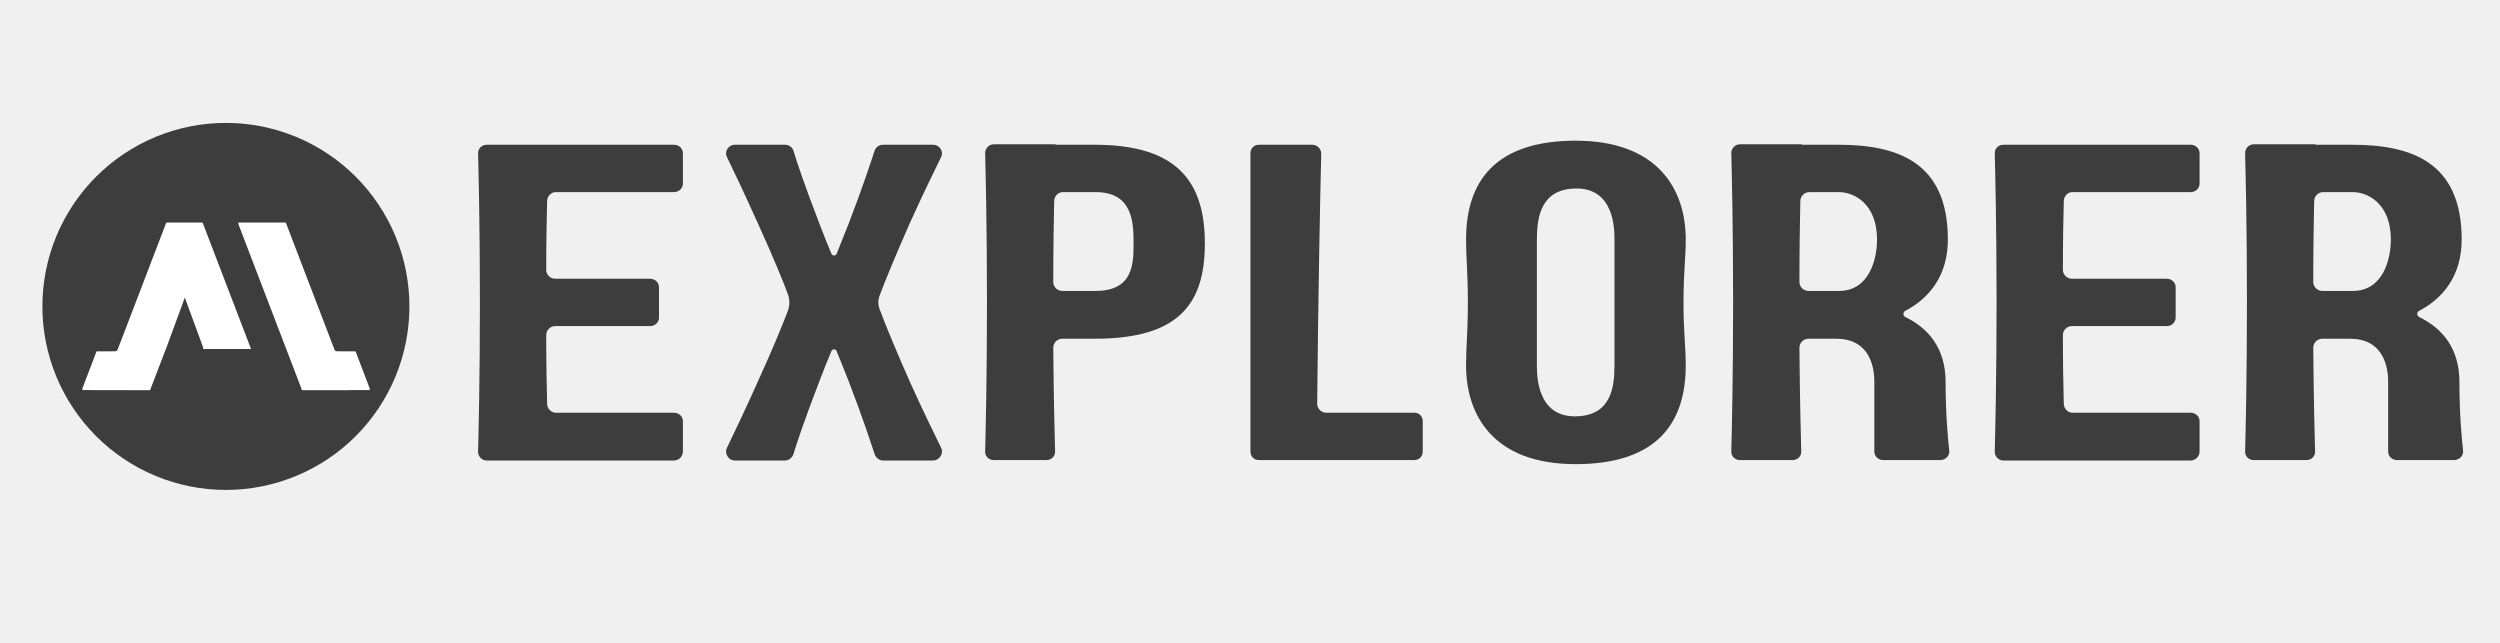
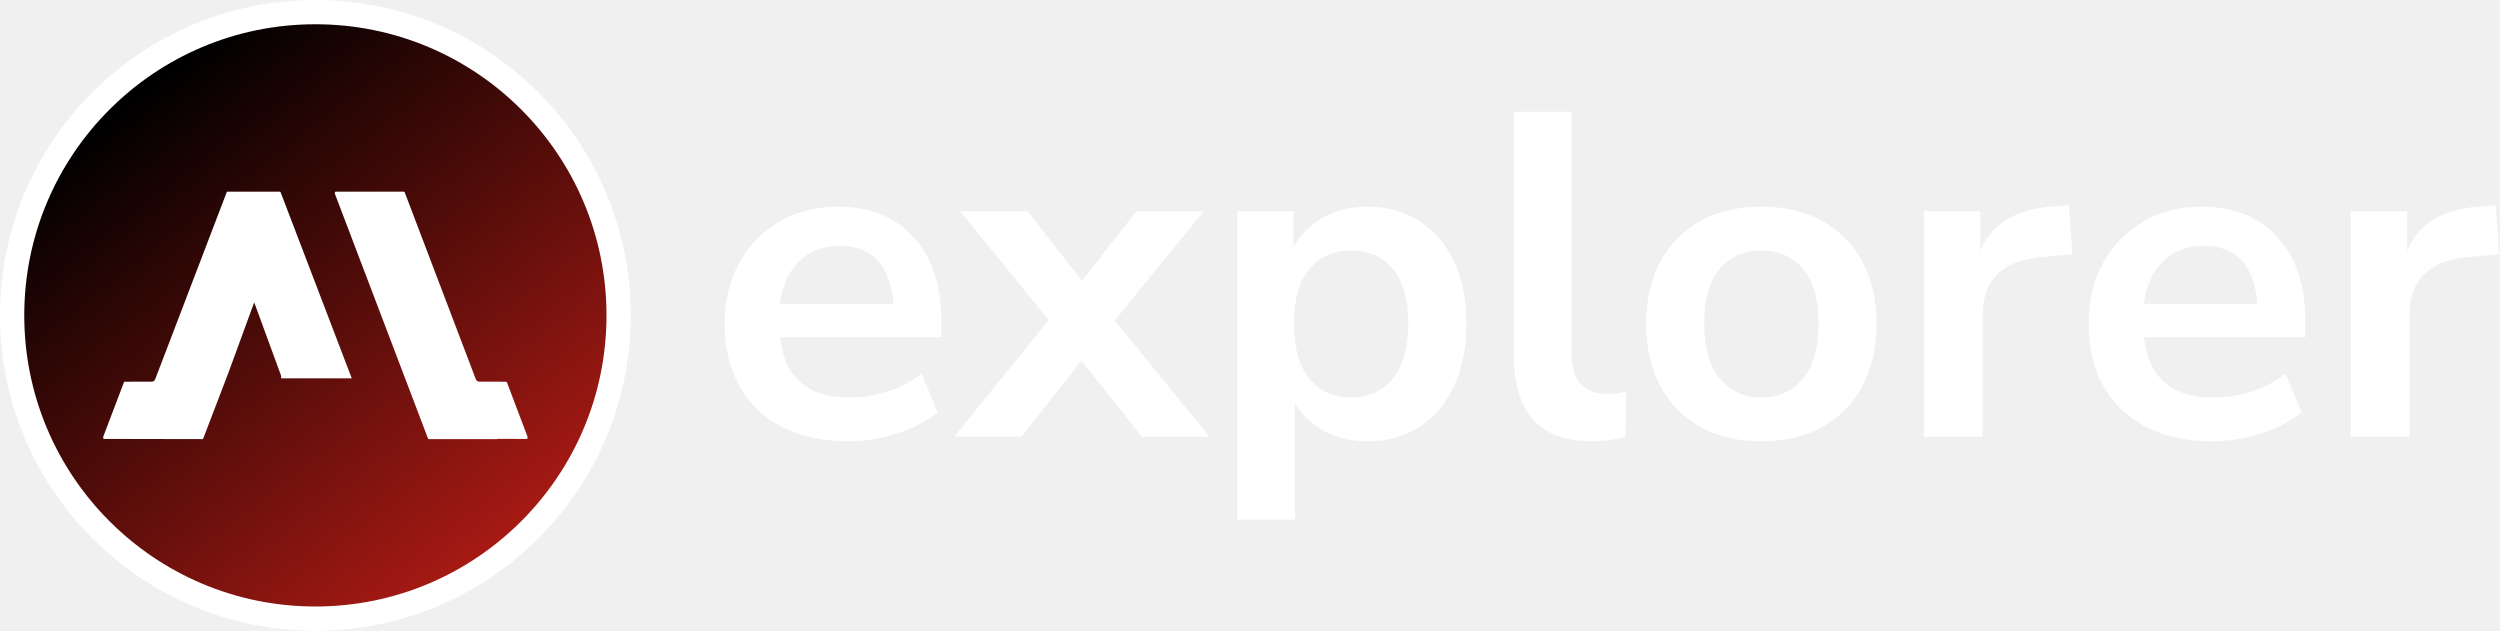
- <svg xmlns="http://www.w3.org/2000/svg" width="1440" zoomAndPan="magnify" viewBox="0 0 1080 277.5" height="370" preserveAspectRatio="xMidYMid meet" version="1.0">
+ <svg xmlns="http://www.w3.org/2000/svg" width="2061px" height="520px" viewBox="0 0 2061 520" version="1.1">
  <defs>
-     <g />
-     <clipPath id="e86f212622">
-       <path d="M 18.312 53.094 L 176.867 53.094 L 176.867 211.648 L 18.312 211.648 Z M 18.312 53.094 " clip-rule="nonzero" />
-     </clipPath>
-     <clipPath id="8070596ff1">
-       <path d="M 35.496 96.129 L 159.812 96.129 L 159.812 168.594 L 35.496 168.594 Z M 35.496 96.129 " clip-rule="nonzero" />
-     </clipPath>
+     <linearGradient x1="79.522%" y1="90.216%" x2="20.239%" y2="14.153%" id="linearGradient-4xlhv874ok-1">
+       <stop stop-color="#AA1A14" offset="0%" />
+       <stop stop-color="#500C09" offset="52.292%" />
+       <stop stop-color="#000000" offset="100%" />
+     </linearGradient>
  </defs>
-   <g clip-path="url(#e86f212622)">
-     <path fill="#3d3d3d" d="M 176.867 132.371 C 176.867 133.668 176.832 134.965 176.77 136.258 C 176.707 137.555 176.609 138.848 176.484 140.141 C 176.355 141.434 176.199 142.719 176.008 144.004 C 175.816 145.285 175.594 146.562 175.344 147.836 C 175.09 149.109 174.805 150.375 174.488 151.633 C 174.176 152.891 173.828 154.141 173.453 155.383 C 173.074 156.625 172.668 157.855 172.23 159.078 C 171.793 160.301 171.328 161.508 170.832 162.707 C 170.336 163.906 169.809 165.094 169.254 166.266 C 168.699 167.438 168.117 168.598 167.504 169.742 C 166.891 170.887 166.254 172.016 165.586 173.125 C 164.918 174.238 164.227 175.336 163.504 176.414 C 162.785 177.492 162.035 178.555 161.266 179.598 C 160.492 180.637 159.695 181.66 158.871 182.664 C 158.047 183.664 157.199 184.648 156.328 185.609 C 155.457 186.57 154.562 187.508 153.645 188.426 C 152.727 189.344 151.789 190.238 150.828 191.109 C 149.867 191.98 148.883 192.828 147.883 193.652 C 146.879 194.477 145.855 195.273 144.812 196.047 C 143.773 196.816 142.711 197.566 141.633 198.285 C 140.555 199.008 139.457 199.699 138.344 200.367 C 137.234 201.035 136.105 201.676 134.961 202.285 C 133.816 202.898 132.656 203.48 131.484 204.035 C 130.312 204.59 129.125 205.117 127.926 205.613 C 126.727 206.109 125.516 206.574 124.293 207.016 C 123.074 207.449 121.84 207.855 120.602 208.234 C 119.359 208.609 118.109 208.957 116.852 209.27 C 115.594 209.586 114.328 209.871 113.055 210.125 C 111.781 210.379 110.504 210.598 109.223 210.789 C 107.938 210.98 106.648 211.141 105.359 211.266 C 104.066 211.391 102.773 211.488 101.477 211.551 C 100.184 211.617 98.887 211.648 97.59 211.648 C 96.289 211.648 94.992 211.617 93.699 211.551 C 92.402 211.488 91.109 211.391 89.816 211.266 C 88.527 211.141 87.238 210.98 85.953 210.789 C 84.672 210.598 83.395 210.379 82.121 210.125 C 80.848 209.871 79.582 209.586 78.324 209.27 C 77.066 208.957 75.816 208.609 74.574 208.234 C 73.332 207.855 72.102 207.449 70.879 207.016 C 69.66 206.574 68.449 206.109 67.25 205.613 C 66.051 205.117 64.863 204.59 63.691 204.035 C 62.52 203.48 61.359 202.898 60.215 202.285 C 59.07 201.676 57.945 201.035 56.832 200.367 C 55.719 199.699 54.621 199.008 53.543 198.285 C 52.465 197.566 51.402 196.816 50.363 196.047 C 49.32 195.273 48.297 194.477 47.293 193.652 C 46.293 192.828 45.309 191.98 44.348 191.109 C 43.387 190.238 42.449 189.344 41.531 188.426 C 40.613 187.508 39.719 186.57 38.848 185.609 C 37.977 184.648 37.129 183.664 36.305 182.664 C 35.48 181.66 34.684 180.637 33.91 179.598 C 33.141 178.555 32.391 177.492 31.672 176.414 C 30.949 175.336 30.258 174.238 29.59 173.125 C 28.922 172.016 28.281 170.887 27.672 169.742 C 27.059 168.598 26.477 167.438 25.922 166.266 C 25.367 165.094 24.84 163.906 24.344 162.707 C 23.848 161.508 23.383 160.301 22.945 159.078 C 22.508 157.855 22.102 156.625 21.723 155.383 C 21.348 154.141 21 152.891 20.688 151.633 C 20.371 150.375 20.086 149.109 19.832 147.836 C 19.578 146.562 19.359 145.285 19.168 144.004 C 18.977 142.719 18.816 141.434 18.691 140.141 C 18.566 138.848 18.469 137.555 18.406 136.258 C 18.344 134.965 18.312 133.668 18.312 132.371 C 18.312 131.07 18.344 129.777 18.406 128.48 C 18.469 127.184 18.566 125.891 18.691 124.598 C 18.816 123.309 18.977 122.02 19.168 120.738 C 19.359 119.453 19.578 118.176 19.832 116.902 C 20.086 115.633 20.371 114.367 20.688 113.105 C 21 111.848 21.348 110.598 21.723 109.355 C 22.102 108.117 22.508 106.883 22.945 105.664 C 23.383 104.441 23.848 103.23 24.344 102.031 C 24.84 100.832 25.367 99.645 25.922 98.473 C 26.477 97.301 27.059 96.141 27.672 94.996 C 28.281 93.855 28.922 92.727 29.59 91.613 C 30.258 90.5 30.949 89.406 31.672 88.324 C 32.391 87.246 33.141 86.188 33.91 85.145 C 34.684 84.102 35.48 83.078 36.305 82.074 C 37.129 81.074 37.977 80.094 38.848 79.129 C 39.719 78.168 40.613 77.23 41.531 76.312 C 42.449 75.395 43.387 74.5 44.348 73.629 C 45.309 72.758 46.293 71.91 47.293 71.086 C 48.297 70.262 49.32 69.465 50.363 68.691 C 51.402 67.922 52.465 67.172 53.543 66.453 C 54.621 65.734 55.719 65.039 56.832 64.371 C 57.945 63.703 59.07 63.066 60.215 62.453 C 61.359 61.84 62.52 61.258 63.691 60.703 C 64.863 60.148 66.051 59.625 67.25 59.125 C 68.449 58.629 69.66 58.164 70.879 57.727 C 72.102 57.289 73.332 56.883 74.574 56.504 C 75.816 56.129 77.066 55.785 78.324 55.469 C 79.582 55.152 80.848 54.871 82.121 54.613 C 83.395 54.363 84.672 54.141 85.953 53.949 C 87.238 53.758 88.527 53.602 89.816 53.473 C 91.109 53.348 92.402 53.25 93.699 53.188 C 94.992 53.125 96.289 53.094 97.59 53.094 C 98.887 53.094 100.184 53.125 101.477 53.188 C 102.773 53.25 104.066 53.348 105.359 53.473 C 106.648 53.602 107.938 53.758 109.223 53.949 C 110.504 54.141 111.781 54.363 113.055 54.613 C 114.328 54.871 115.594 55.152 116.852 55.469 C 118.109 55.785 119.359 56.129 120.602 56.504 C 121.84 56.883 123.074 57.289 124.293 57.727 C 125.516 58.164 126.727 58.629 127.926 59.125 C 129.125 59.625 130.312 60.148 131.484 60.703 C 132.656 61.258 133.816 61.84 134.961 62.453 C 136.105 63.066 137.234 63.703 138.344 64.371 C 139.457 65.039 140.555 65.734 141.633 66.453 C 142.711 67.172 143.773 67.922 144.812 68.691 C 145.855 69.465 146.879 70.262 147.883 71.086 C 148.883 71.91 149.867 72.758 150.828 73.629 C 151.789 74.5 152.727 75.395 153.645 76.312 C 154.562 77.23 155.457 78.168 156.328 79.129 C 157.199 80.094 158.047 81.074 158.871 82.074 C 159.695 83.078 160.492 84.102 161.266 85.145 C 162.035 86.188 162.785 87.246 163.504 88.324 C 164.227 89.406 164.918 90.5 165.586 91.613 C 166.254 92.727 166.891 93.855 167.504 94.996 C 168.117 96.141 168.699 97.301 169.254 98.473 C 169.809 99.645 170.336 100.832 170.832 102.031 C 171.328 103.23 171.793 104.441 172.23 105.664 C 172.668 106.883 173.074 108.117 173.453 109.355 C 173.828 110.598 174.176 111.848 174.488 113.105 C 174.805 114.367 175.09 115.633 175.344 116.902 C 175.594 118.176 175.816 119.453 176.008 120.738 C 176.199 122.02 176.355 123.309 176.484 124.598 C 176.609 125.891 176.707 127.184 176.77 128.48 C 176.832 129.777 176.867 131.07 176.867 132.371 Z M 176.867 132.371 " fill-opacity="1" fill-rule="nonzero" />
-   </g>
-   <g clip-path="url(#8070596ff1)">
-     <path fill="#ffffff" d="M 35.602 168.363 C 35.637 168.434 35.703 168.516 35.805 168.516 L 64.684 168.57 C 64.707 168.57 64.73 168.562 64.754 168.551 L 64.766 168.543 C 64.824 168.512 64.879 168.441 64.914 168.355 L 72.371 148.898 L 79.84 128.543 L 80.512 130.359 L 87.668 149.848 C 87.777 150.148 87.797 150.477 87.723 150.781 L 108.457 150.781 L 90.156 103.02 L 87.605 96.355 C 87.555 96.227 87.465 96.145 87.375 96.145 L 71.992 96.145 C 71.902 96.145 71.812 96.227 71.762 96.355 L 50.832 150.984 C 50.652 151.453 50.262 151.758 49.844 151.758 L 41.855 151.77 C 41.766 151.77 41.676 151.855 41.625 151.98 L 35.57 167.867 C 35.496 168.062 35.539 168.254 35.602 168.363 Z M 130.625 168.57 C 130.531 168.57 130.441 168.488 130.395 168.359 L 105.152 102.477 L 102.973 96.785 C 102.898 96.594 102.941 96.406 103 96.293 C 103.039 96.223 103.105 96.145 103.203 96.145 L 123.316 96.145 C 123.406 96.145 123.496 96.227 123.547 96.355 L 144.477 150.988 C 144.656 151.453 145.047 151.758 145.465 151.758 L 153.453 151.77 C 153.543 151.77 153.633 151.855 153.684 151.984 L 159.738 167.867 C 159.812 168.062 159.77 168.254 159.707 168.363 C 159.668 168.434 159.605 168.516 159.504 168.516 L 150.918 168.5 L 150.812 168.551 C 150.785 168.562 150.762 168.57 150.738 168.57 L 130.625 168.57 " fill-opacity="1" fill-rule="nonzero" />
-   </g>
-   <g fill="#3d3d3d" fill-opacity="1">
-     <g transform="translate(196.7941, 198.7569)">
-       <g>
-         <path d="M 98.223 -119.469 L 98.223 -132.523 C 98.223 -134.668 96.469 -136.227 94.328 -136.227 L 13.449 -136.227 C 11.305 -136.227 9.551 -134.473 9.746 -132.328 C 9.938 -123.949 10.523 -102.121 10.523 -68.211 C 10.523 -34.301 9.938 -12.277 9.746 -3.898 C 9.551 -1.754 11.305 0.195 13.449 0.195 L 94.328 0.195 C 96.469 0.195 98.223 -1.559 98.223 -3.703 L 98.223 -16.762 C 98.223 -18.902 96.469 -20.465 94.328 -20.465 L 43.266 -20.465 C 41.316 -20.465 39.562 -22.219 39.562 -24.359 C 39.367 -32.352 39.172 -42.098 39.172 -53.984 C 39.172 -56.129 40.926 -57.883 43.07 -57.883 L 83.996 -57.883 C 86.141 -57.883 87.895 -59.441 87.895 -61.586 L 87.895 -74.645 C 87.895 -76.785 86.141 -78.344 83.996 -78.344 L 43.07 -78.344 C 40.926 -78.344 39.172 -80.098 39.172 -82.242 C 39.172 -94.133 39.367 -103.875 39.562 -111.867 C 39.562 -114.012 41.316 -115.766 43.266 -115.766 L 94.328 -115.766 C 96.469 -115.766 98.223 -117.324 98.223 -119.469 Z M 98.223 -119.469 " />
+   <g id="Page-1" stroke="none" stroke-width="1" fill="none" fill-rule="evenodd">
+     <g id="Group-2" transform="translate(10, 10)">
+       <g id="explorer" transform="translate(587.44, 82.1)" fill="#FFFFFF" fill-rule="nonzero">
+         <path d="M101.84,271.7 C80.813,271.7 62.7,267.773 47.5,259.92 C32.3,252.067 20.583,240.92 12.35,226.48 C4.117,212.04 0,194.94 0,175.18 C0,155.927 3.99,139.08 11.97,124.64 C19.95,110.2 30.97,98.863 45.03,90.63 C59.09,82.397 75.113,78.28 93.1,78.28 C119.447,78.28 140.283,86.64 155.61,103.36 C170.937,120.08 178.6,142.88 178.6,171.76 L178.6,185.82 L45.6,185.82 C49.147,219.007 68.147,235.6 102.6,235.6 C112.987,235.6 123.373,234.017 133.76,230.85 C144.147,227.683 153.647,222.68 162.26,215.84 L175.56,247.76 C166.693,255.107 155.547,260.933 142.12,265.24 C128.693,269.547 115.267,271.7 101.84,271.7 Z M95,110.58 C81.067,110.58 69.793,114.887 61.18,123.5 C52.567,132.113 47.373,143.767 45.6,158.46 L139.08,158.46 C138.067,143.007 133.823,131.163 126.35,122.93 C118.877,114.697 108.427,110.58 95,110.58 Z" id="Shape" />
+         <polygon id="Path" points="189.24 267.9 267.14 171.76 194.18 82.08 249.66 82.08 294.5 139.46 339.34 82.08 394.82 82.08 321.48 172.14 399.76 267.9 343.9 267.9 294.12 205.2 244.72 267.9">
+         </polygon>
+         <path d="M422.56,336.3 L422.56,82.08 L468.92,82.08 L468.92,111.72 C474.24,101.587 482.283,93.48 493.05,87.4 C503.817,81.32 516.04,78.28 529.72,78.28 C545.933,78.28 560.183,82.207 572.47,90.06 C584.757,97.913 594.32,108.997 601.16,123.31 C608,137.623 611.42,154.787 611.42,174.8 C611.42,194.56 608,211.723 601.16,226.29 C594.32,240.857 584.82,252.067 572.66,259.92 C560.5,267.773 546.187,271.7 529.72,271.7 C516.547,271.7 504.703,268.85 494.19,263.15 C483.677,257.45 475.633,249.787 470.06,240.16 L470.06,336.3 L422.56,336.3 Z M516.42,235.6 C530.607,235.6 542.007,230.47 550.62,220.21 C559.233,209.95 563.54,194.813 563.54,174.8 C563.54,154.533 559.233,139.397 550.62,129.39 C542.007,119.383 530.607,114.38 516.42,114.38 C502.233,114.38 490.833,119.383 482.22,129.39 C473.607,139.397 469.3,154.533 469.3,174.8 C469.3,194.813 473.607,209.95 482.22,220.21 C490.833,230.47 502.233,235.6 516.42,235.6 Z" id="Shape" />
+         <path d="M715.16,271.7 C693.12,271.7 676.843,265.683 666.33,253.65 C655.817,241.617 650.56,223.947 650.56,200.64 L650.56,0 L698.06,0 L698.06,198.36 C698.06,221.16 707.687,232.56 726.94,232.56 C729.727,232.56 732.513,232.433 735.3,232.18 C738.087,231.927 740.747,231.42 743.28,230.66 L742.52,268.28 C733.4,270.56 724.28,271.7 715.16,271.7 Z" id="Path" />
+         <path d="M854.62,271.7 C835.367,271.7 818.647,267.773 804.46,259.92 C790.273,252.067 779.253,240.857 771.4,226.29 C763.547,211.723 759.62,194.56 759.62,174.8 C759.62,155.04 763.547,137.94 771.4,123.5 C779.253,109.06 790.273,97.913 804.46,90.06 C818.647,82.207 835.367,78.28 854.62,78.28 C873.873,78.28 890.593,82.207 904.78,90.06 C918.967,97.913 929.987,109.06 937.84,123.5 C945.693,137.94 949.62,155.04 949.62,174.8 C949.62,194.56 945.693,211.723 937.84,226.29 C929.987,240.857 918.967,252.067 904.78,259.92 C890.593,267.773 873.873,271.7 854.62,271.7 Z M854.62,235.6 C868.807,235.6 880.207,230.47 888.82,220.21 C897.433,209.95 901.74,194.813 901.74,174.8 C901.74,154.533 897.433,139.397 888.82,129.39 C880.207,119.383 868.807,114.38 854.62,114.38 C840.433,114.38 829.033,119.383 820.42,129.39 C811.807,139.397 807.5,154.533 807.5,174.8 C807.5,194.813 811.807,209.95 820.42,220.21 C829.033,230.47 840.433,235.6 854.62,235.6 Z" id="Shape" />
+         <path d="M988.76,267.9 L988.76,82.08 L1035.12,82.08 L1035.12,114.76 C1044.24,92.72 1063.747,80.56 1093.64,78.28 L1108.08,77.14 L1111.12,117.42 L1083.76,120.08 C1052.6,123.12 1037.02,139.08 1037.02,167.96 L1037.02,267.9 L988.76,267.9 Z" id="Path" />
+         <path d="M1226.26,271.7 C1205.233,271.7 1187.12,267.773 1171.92,259.92 C1156.72,252.067 1145.003,240.92 1136.77,226.48 C1128.537,212.04 1124.42,194.94 1124.42,175.18 C1124.42,155.927 1128.41,139.08 1136.39,124.64 C1144.37,110.2 1155.39,98.863 1169.45,90.63 C1183.51,82.397 1199.533,78.28 1217.52,78.28 C1243.867,78.28 1264.703,86.64 1280.03,103.36 C1295.357,120.08 1303.02,142.88 1303.02,171.76 L1303.02,185.82 L1170.02,185.82 C1173.567,219.007 1192.567,235.6 1227.02,235.6 C1237.407,235.6 1247.793,234.017 1258.18,230.85 C1268.567,227.683 1278.067,222.68 1286.68,215.84 L1299.98,247.76 C1291.113,255.107 1279.967,260.933 1266.54,265.24 C1253.113,269.547 1239.687,271.7 1226.26,271.7 Z M1219.42,110.58 C1205.487,110.58 1194.213,114.887 1185.6,123.5 C1176.987,132.113 1171.793,143.767 1170.02,158.46 L1263.5,158.46 C1262.487,143.007 1258.243,131.163 1250.77,122.93 C1243.297,114.697 1232.847,110.58 1219.42,110.58 Z" id="Shape" />
+         <path d="M1340.64,267.9 L1340.64,82.08 L1387,82.08 L1387,114.76 C1396.12,92.72 1415.627,80.56 1445.52,78.28 L1459.96,77.14 L1463,117.42 L1435.64,120.08 C1404.48,123.12 1388.9,139.08 1388.9,167.96 L1388.9,267.9 L1340.64,267.9 Z" id="Path" />
      </g>
-     </g>
-   </g>
-   <g fill="#3d3d3d" fill-opacity="1">
-     <g transform="translate(304.9548, 198.7569)">
-       <g>
-         <path d="M 98.031 -136.227 L 76.59 -136.227 C 74.836 -136.227 73.473 -135.254 72.891 -133.695 C 71.328 -129.016 67.82 -118.102 61.586 -101.926 C 59.637 -97.25 58.078 -92.961 56.52 -89.258 C 56.129 -88.09 54.57 -88.09 54.18 -89.258 C 52.621 -92.961 50.867 -97.25 49.113 -101.926 C 42.875 -118.102 39.172 -129.016 37.809 -133.695 C 37.223 -135.254 35.859 -136.227 34.105 -136.227 L 12.473 -136.227 C 9.746 -136.227 7.797 -133.305 9.16 -130.77 C 11.887 -125.117 16.566 -115.375 22.605 -101.926 C 29.43 -86.922 33.52 -76.785 35.469 -71.523 C 36.25 -69.379 36.25 -66.848 35.469 -64.703 C 33.52 -59.441 29.43 -49.309 22.605 -34.301 C 16.566 -20.852 11.887 -11.109 9.16 -5.457 C 7.797 -2.922 9.746 0.195 12.473 0.195 L 34.105 0.195 C 35.859 0.195 37.223 -0.973 37.809 -2.535 C 39.172 -7.211 42.875 -18.125 49.113 -34.301 C 50.867 -38.977 52.621 -43.266 54.18 -46.969 C 54.57 -48.137 56.129 -48.137 56.52 -46.969 C 58.078 -43.266 59.637 -38.977 61.586 -34.301 C 67.82 -18.125 71.328 -7.211 72.891 -2.535 C 73.473 -0.973 74.836 0.195 76.59 0.195 L 98.031 0.195 C 100.953 0.195 102.902 -2.922 101.539 -5.457 C 98.809 -11.109 93.938 -20.852 87.895 -34.301 C 81.27 -49.309 77.176 -59.441 75.227 -64.703 C 74.254 -66.848 74.254 -69.379 75.227 -71.523 C 77.176 -76.785 81.27 -86.922 87.895 -101.926 C 93.938 -115.375 98.809 -125.117 101.539 -130.77 C 102.902 -133.305 100.953 -136.227 98.031 -136.227 Z M 98.031 -136.227 " />
-       </g>
-     </g>
-   </g>
-   <g fill="#3d3d3d" fill-opacity="1">
-     <g transform="translate(415.8438, 198.7569)">
-       <g>
-         <path d="M 57.102 -136.227 L 40.148 -136.227 L 40.148 -136.422 L 13.449 -136.422 C 11.305 -136.422 9.551 -134.473 9.746 -132.328 C 9.938 -123.949 10.523 -102.121 10.523 -68.211 C 10.523 -34.301 9.938 -12.277 9.746 -3.898 C 9.551 -1.754 11.305 0 13.449 0 L 36.25 0 C 38.395 0 40.148 -1.754 39.953 -3.898 C 39.758 -10.523 39.367 -25.727 39.172 -48.527 C 39.172 -50.672 40.926 -52.426 43.07 -52.426 L 57.102 -52.426 C 92.961 -52.426 104.656 -67.043 104.656 -93.547 C 104.656 -120.051 92.961 -136.227 57.102 -136.227 Z M 57.492 -73.082 L 43.07 -73.082 C 40.926 -73.082 39.172 -74.836 39.172 -76.98 C 39.172 -91.012 39.367 -102.707 39.562 -111.867 C 39.562 -114.012 41.316 -115.766 43.266 -115.766 L 57.492 -115.766 C 73.668 -115.766 73.863 -102.316 73.863 -93.547 C 73.863 -84.777 73.668 -73.082 57.492 -73.082 Z M 57.492 -73.082 " />
-       </g>
-     </g>
-   </g>
-   <g fill="#3d3d3d" fill-opacity="1">
-     <g transform="translate(530.4356, 198.7569)">
-       <g>
-         <path d="M 38.59 -24.359 C 38.977 -68.797 39.953 -118.297 40.344 -132.328 C 40.344 -134.473 38.59 -136.227 36.445 -136.227 L 13.449 -136.227 C 11.305 -136.227 9.746 -134.668 9.746 -132.523 L 9.746 -3.703 C 9.746 -1.559 11.305 0 13.449 0 L 80.488 0 C 82.633 0 84.191 -1.559 84.191 -3.703 L 84.191 -16.762 C 84.191 -18.902 82.633 -20.465 80.488 -20.465 L 42.484 -20.465 C 40.344 -20.465 38.59 -22.219 38.59 -24.359 Z M 38.59 -24.359 " />
-       </g>
-     </g>
-   </g>
-   <g fill="#3d3d3d" fill-opacity="1">
-     <g transform="translate(623.5901, 198.7569)">
-       <g>
-         <path d="M 104.656 -95.301 C 104.656 -116.543 92.961 -137.98 57.102 -137.98 C 22.023 -137.98 9.746 -120.051 9.746 -95.301 C 9.746 -86.922 10.523 -81.465 10.523 -68.016 C 10.523 -54.766 9.746 -49.309 9.746 -40.926 C 9.746 -19.488 21.438 1.754 57.102 1.754 C 92.379 1.754 104.656 -16.176 104.656 -40.926 C 104.656 -49.309 103.68 -54.766 103.68 -68.016 C 103.68 -81.465 104.656 -86.922 104.656 -95.301 Z M 56.711 -18.902 C 40.535 -18.902 40.344 -36.25 40.344 -40.926 L 40.344 -95.301 C 40.344 -105.047 42.098 -117.324 57.492 -117.324 C 73.668 -117.324 73.863 -99.977 73.863 -95.301 L 73.863 -40.926 C 73.863 -31.184 72.305 -18.902 56.711 -18.902 Z M 56.711 -18.902 " />
-       </g>
-     </g>
-   </g>
-   <g fill="#3d3d3d" fill-opacity="1">
-     <g transform="translate(738.182, 198.7569)">
-       <g>
-         <path d="M 99.977 0 C 102.316 0 104.266 -1.949 103.875 -4.289 C 103.293 -9.551 102.316 -19.879 102.316 -33.715 C 102.316 -48.332 94.91 -56.906 84.973 -61.781 C 83.801 -62.363 83.801 -63.922 84.973 -64.508 C 95.691 -70.16 103.293 -80.098 103.293 -95.301 C 103.293 -128.82 81.465 -136.227 55.934 -136.227 L 40.148 -136.227 L 40.148 -136.422 L 13.449 -136.422 C 11.305 -136.422 9.551 -134.473 9.746 -132.328 C 9.938 -123.949 10.523 -102.121 10.523 -68.211 C 10.523 -34.301 9.938 -12.277 9.746 -3.898 C 9.551 -1.754 11.305 0 13.449 0 L 36.25 0 C 38.395 0 40.148 -1.754 39.953 -3.898 C 39.758 -10.523 39.367 -25.727 39.172 -48.527 C 39.172 -50.672 40.926 -52.426 43.07 -52.426 L 55.152 -52.426 C 68.016 -52.426 71.523 -42.484 71.523 -33.91 L 71.523 -3.703 C 71.523 -1.559 73.277 0 75.422 0 Z M 56.324 -115.766 C 62.363 -115.766 72.695 -111.086 72.695 -95.301 C 72.695 -86.531 69.188 -73.082 56.324 -73.082 L 43.07 -73.082 C 40.926 -73.082 39.172 -74.836 39.172 -76.98 C 39.172 -91.012 39.367 -102.707 39.562 -111.867 C 39.562 -114.012 41.316 -115.766 43.461 -115.766 Z M 56.324 -115.766 " />
-       </g>
-     </g>
-   </g>
-   <g fill="#3d3d3d" fill-opacity="1">
-     <g transform="translate(851.9943, 198.7569)">
-       <g>
-         <path d="M 98.223 -119.469 L 98.223 -132.523 C 98.223 -134.668 96.469 -136.227 94.328 -136.227 L 13.449 -136.227 C 11.305 -136.227 9.551 -134.473 9.746 -132.328 C 9.938 -123.949 10.523 -102.121 10.523 -68.211 C 10.523 -34.301 9.938 -12.277 9.746 -3.898 C 9.551 -1.754 11.305 0.195 13.449 0.195 L 94.328 0.195 C 96.469 0.195 98.223 -1.559 98.223 -3.703 L 98.223 -16.762 C 98.223 -18.902 96.469 -20.465 94.328 -20.465 L 43.266 -20.465 C 41.316 -20.465 39.562 -22.219 39.562 -24.359 C 39.367 -32.352 39.172 -42.098 39.172 -53.984 C 39.172 -56.129 40.926 -57.883 43.07 -57.883 L 83.996 -57.883 C 86.141 -57.883 87.895 -59.441 87.895 -61.586 L 87.895 -74.645 C 87.895 -76.785 86.141 -78.344 83.996 -78.344 L 43.07 -78.344 C 40.926 -78.344 39.172 -80.098 39.172 -82.242 C 39.172 -94.133 39.367 -103.875 39.562 -111.867 C 39.562 -114.012 41.316 -115.766 43.266 -115.766 L 94.328 -115.766 C 96.469 -115.766 98.223 -117.324 98.223 -119.469 Z M 98.223 -119.469 " />
-       </g>
-     </g>
-   </g>
-   <g fill="#3d3d3d" fill-opacity="1">
-     <g transform="translate(960.1549, 198.7569)">
-       <g>
-         <path d="M 99.977 0 C 102.316 0 104.266 -1.949 103.875 -4.289 C 103.293 -9.551 102.316 -19.879 102.316 -33.715 C 102.316 -48.332 94.91 -56.906 84.973 -61.781 C 83.801 -62.363 83.801 -63.922 84.973 -64.508 C 95.691 -70.16 103.293 -80.098 103.293 -95.301 C 103.293 -128.82 81.465 -136.227 55.934 -136.227 L 40.148 -136.227 L 40.148 -136.422 L 13.449 -136.422 C 11.305 -136.422 9.551 -134.473 9.746 -132.328 C 9.938 -123.949 10.523 -102.121 10.523 -68.211 C 10.523 -34.301 9.938 -12.277 9.746 -3.898 C 9.551 -1.754 11.305 0 13.449 0 L 36.25 0 C 38.395 0 40.148 -1.754 39.953 -3.898 C 39.758 -10.523 39.367 -25.727 39.172 -48.527 C 39.172 -50.672 40.926 -52.426 43.07 -52.426 L 55.152 -52.426 C 68.016 -52.426 71.523 -42.484 71.523 -33.91 L 71.523 -3.703 C 71.523 -1.559 73.277 0 75.422 0 Z M 56.324 -115.766 C 62.363 -115.766 72.695 -111.086 72.695 -95.301 C 72.695 -86.531 69.188 -73.082 56.324 -73.082 L 43.07 -73.082 C 40.926 -73.082 39.172 -74.836 39.172 -76.98 C 39.172 -91.012 39.367 -102.707 39.562 -111.867 C 39.562 -114.012 41.316 -115.766 43.461 -115.766 Z M 56.324 -115.766 " />
+       <g id="Group">
+         <circle id="Oval" stroke="#FFFFFF" stroke-width="20" fill="url(#linearGradient-4xlhv874ok-1)" cx="250" cy="250" r="250" />
+         <path d="M75.196,351.425 C75.298,351.615 75.488,351.844 75.765,351.844 L156.946,352 C157.019,352 157.083,351.985 157.146,351.946 L157.185,351.927 C157.345,351.834 157.501,351.639 157.594,351.4 L178.559,296.589 L199.559,239.252 L201.447,244.373 L221.561,299.271 C221.868,300.115 221.921,301.041 221.712,301.9 L280,301.9 L228.559,167.364 L221.381,148.595 C221.245,148.234 220.992,148 220.734,148 L177.498,148 C177.24,148 176.987,148.234 176.846,148.595 L118.008,302.47 C117.502,303.792 116.412,304.645 115.234,304.645 L92.774,304.684 C92.521,304.684 92.268,304.923 92.132,305.279 L75.108,350.025 C74.904,350.571 75.021,351.108 75.196,351.425 Z M343.456,352 C343.199,352 342.948,351.766 342.812,351.405 L272.208,165.838 L266.112,149.809 C265.903,149.268 266.02,148.736 266.189,148.414 C266.296,148.224 266.48,148 266.756,148 L323.011,148 C323.263,148 323.515,148.234 323.655,148.59 L382.206,302.475 C382.709,303.792 383.794,304.645 384.971,304.645 L407.309,304.684 C407.566,304.684 407.818,304.923 407.953,305.284 L424.892,350.025 C425.096,350.571 424.979,351.108 424.805,351.425 C424.699,351.62 424.515,351.844 424.238,351.844 L400.215,351.805 L399.924,351.946 C399.852,351.98 399.784,352 399.716,352 L343.456,352" id="Shape" fill="#FFFFFF" fill-rule="nonzero" />
      </g>
    </g>
  </g>
</svg>
